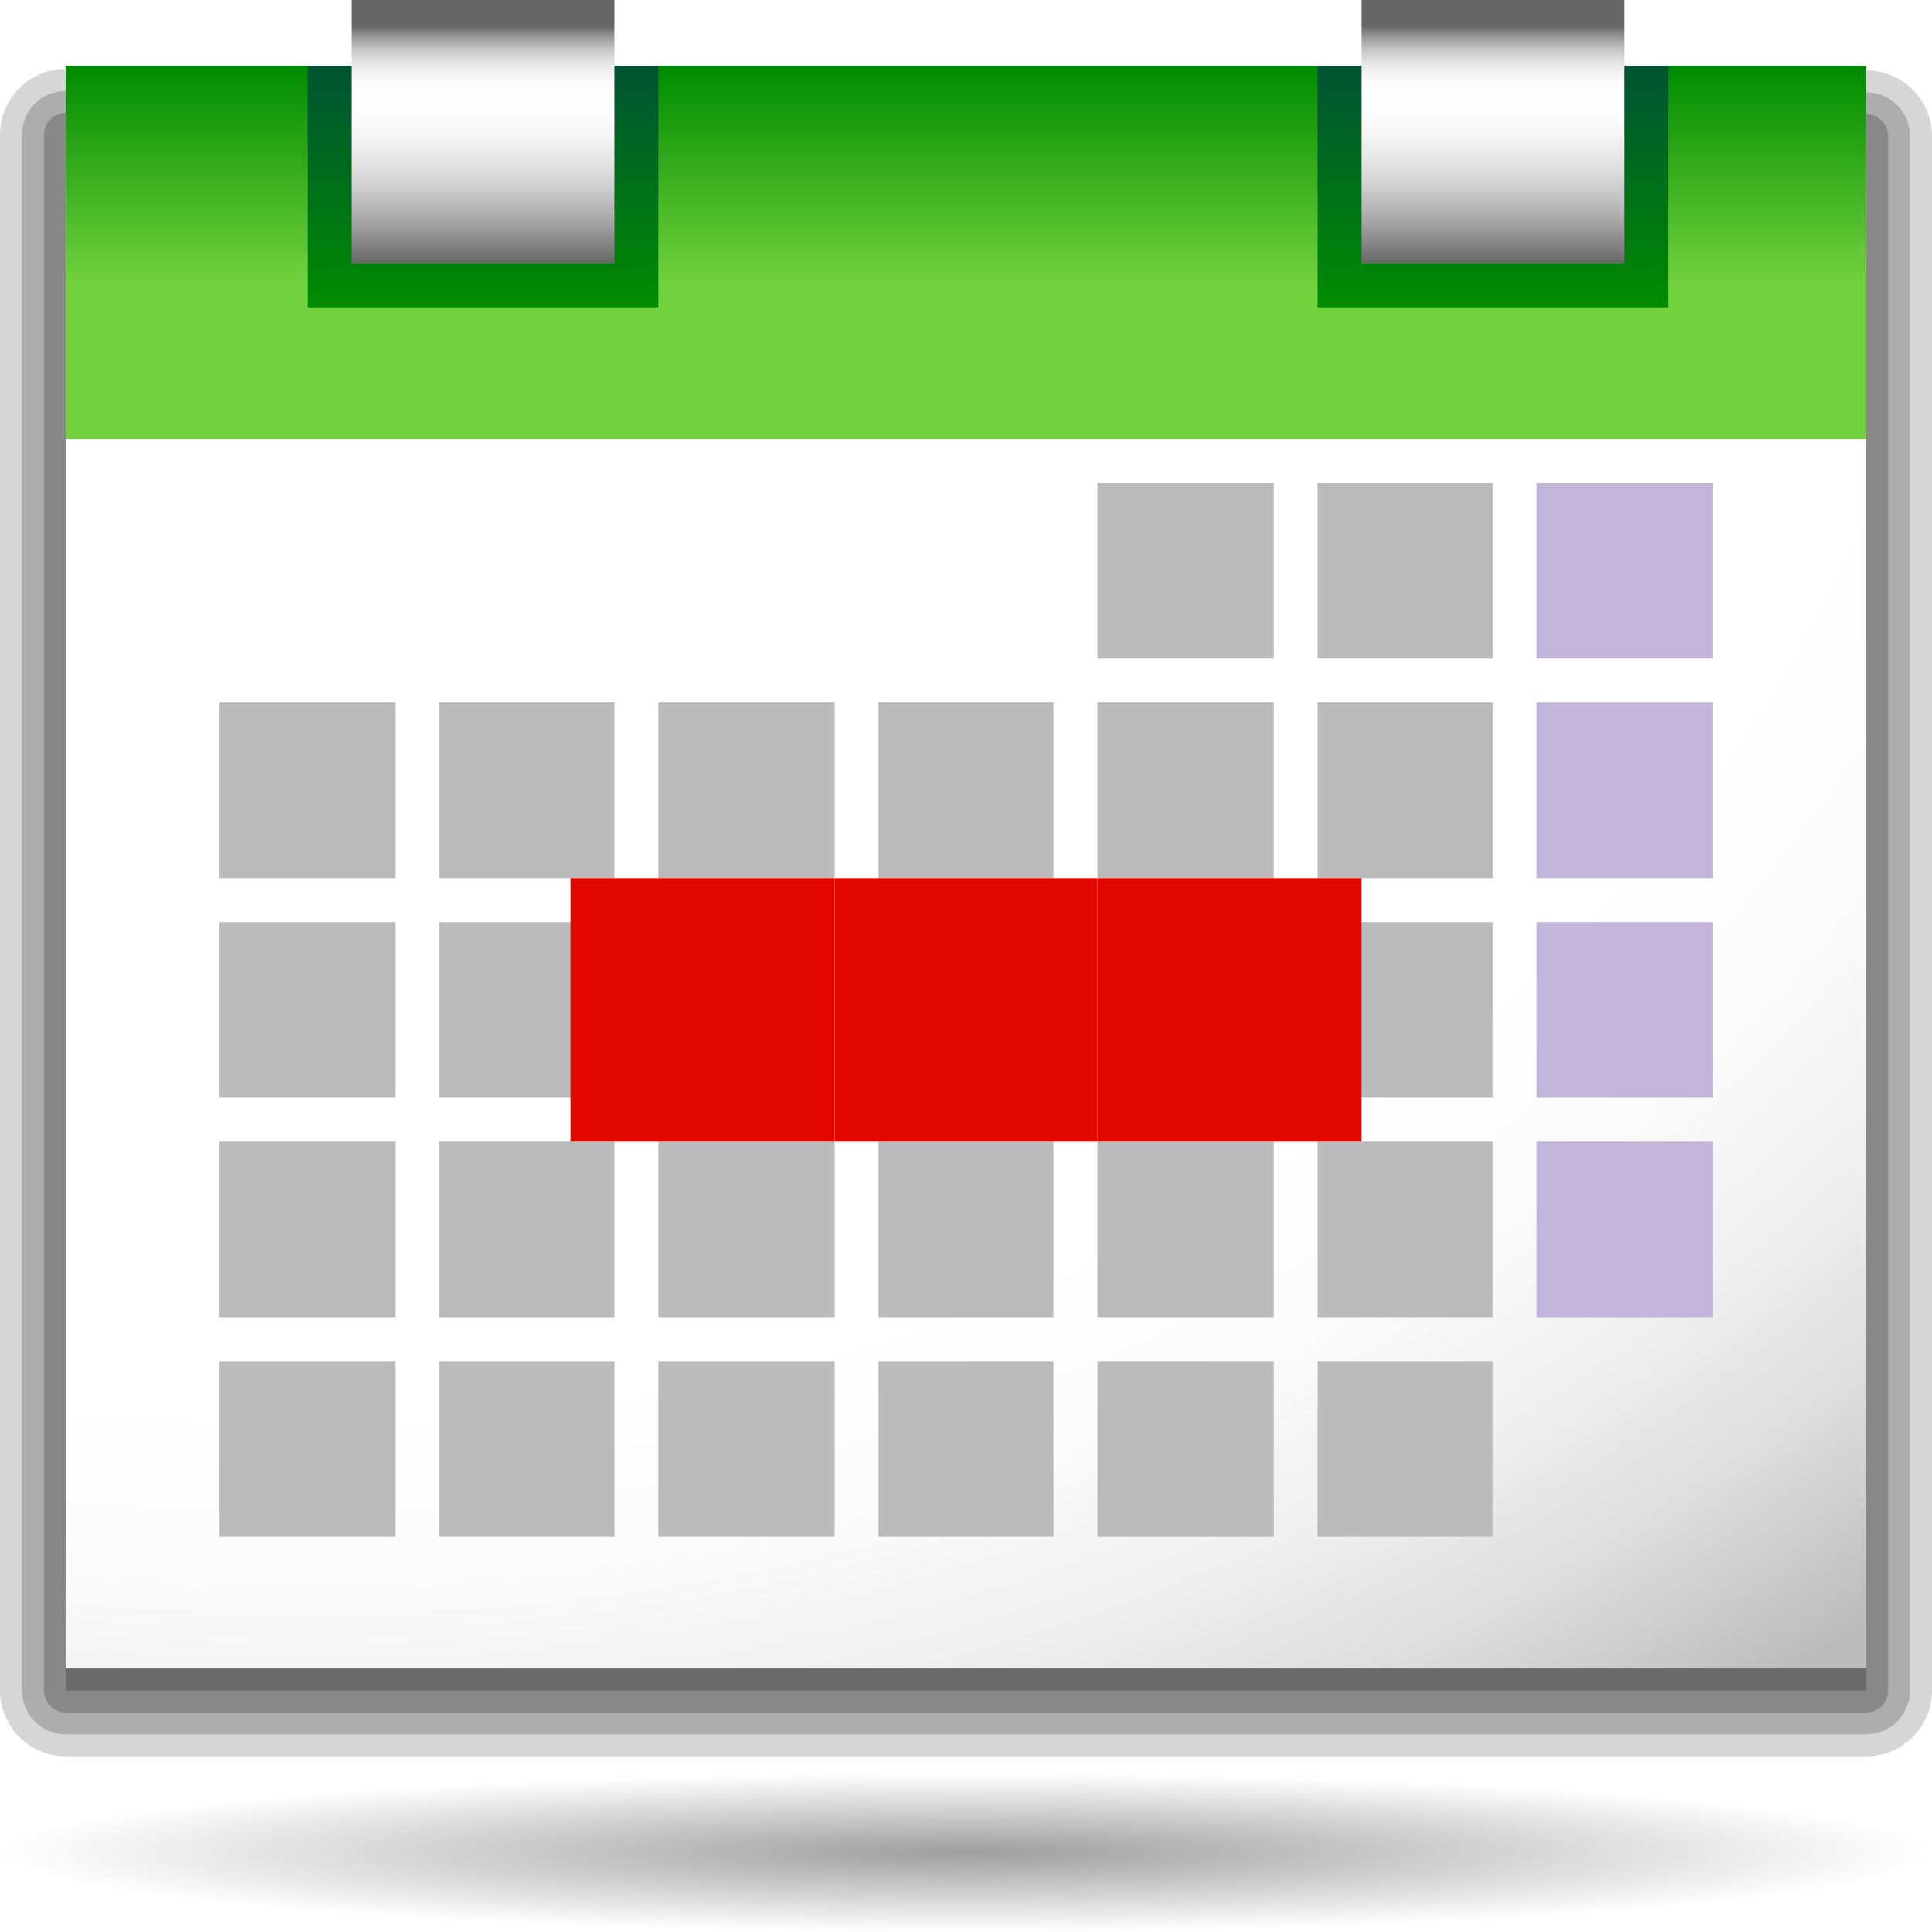
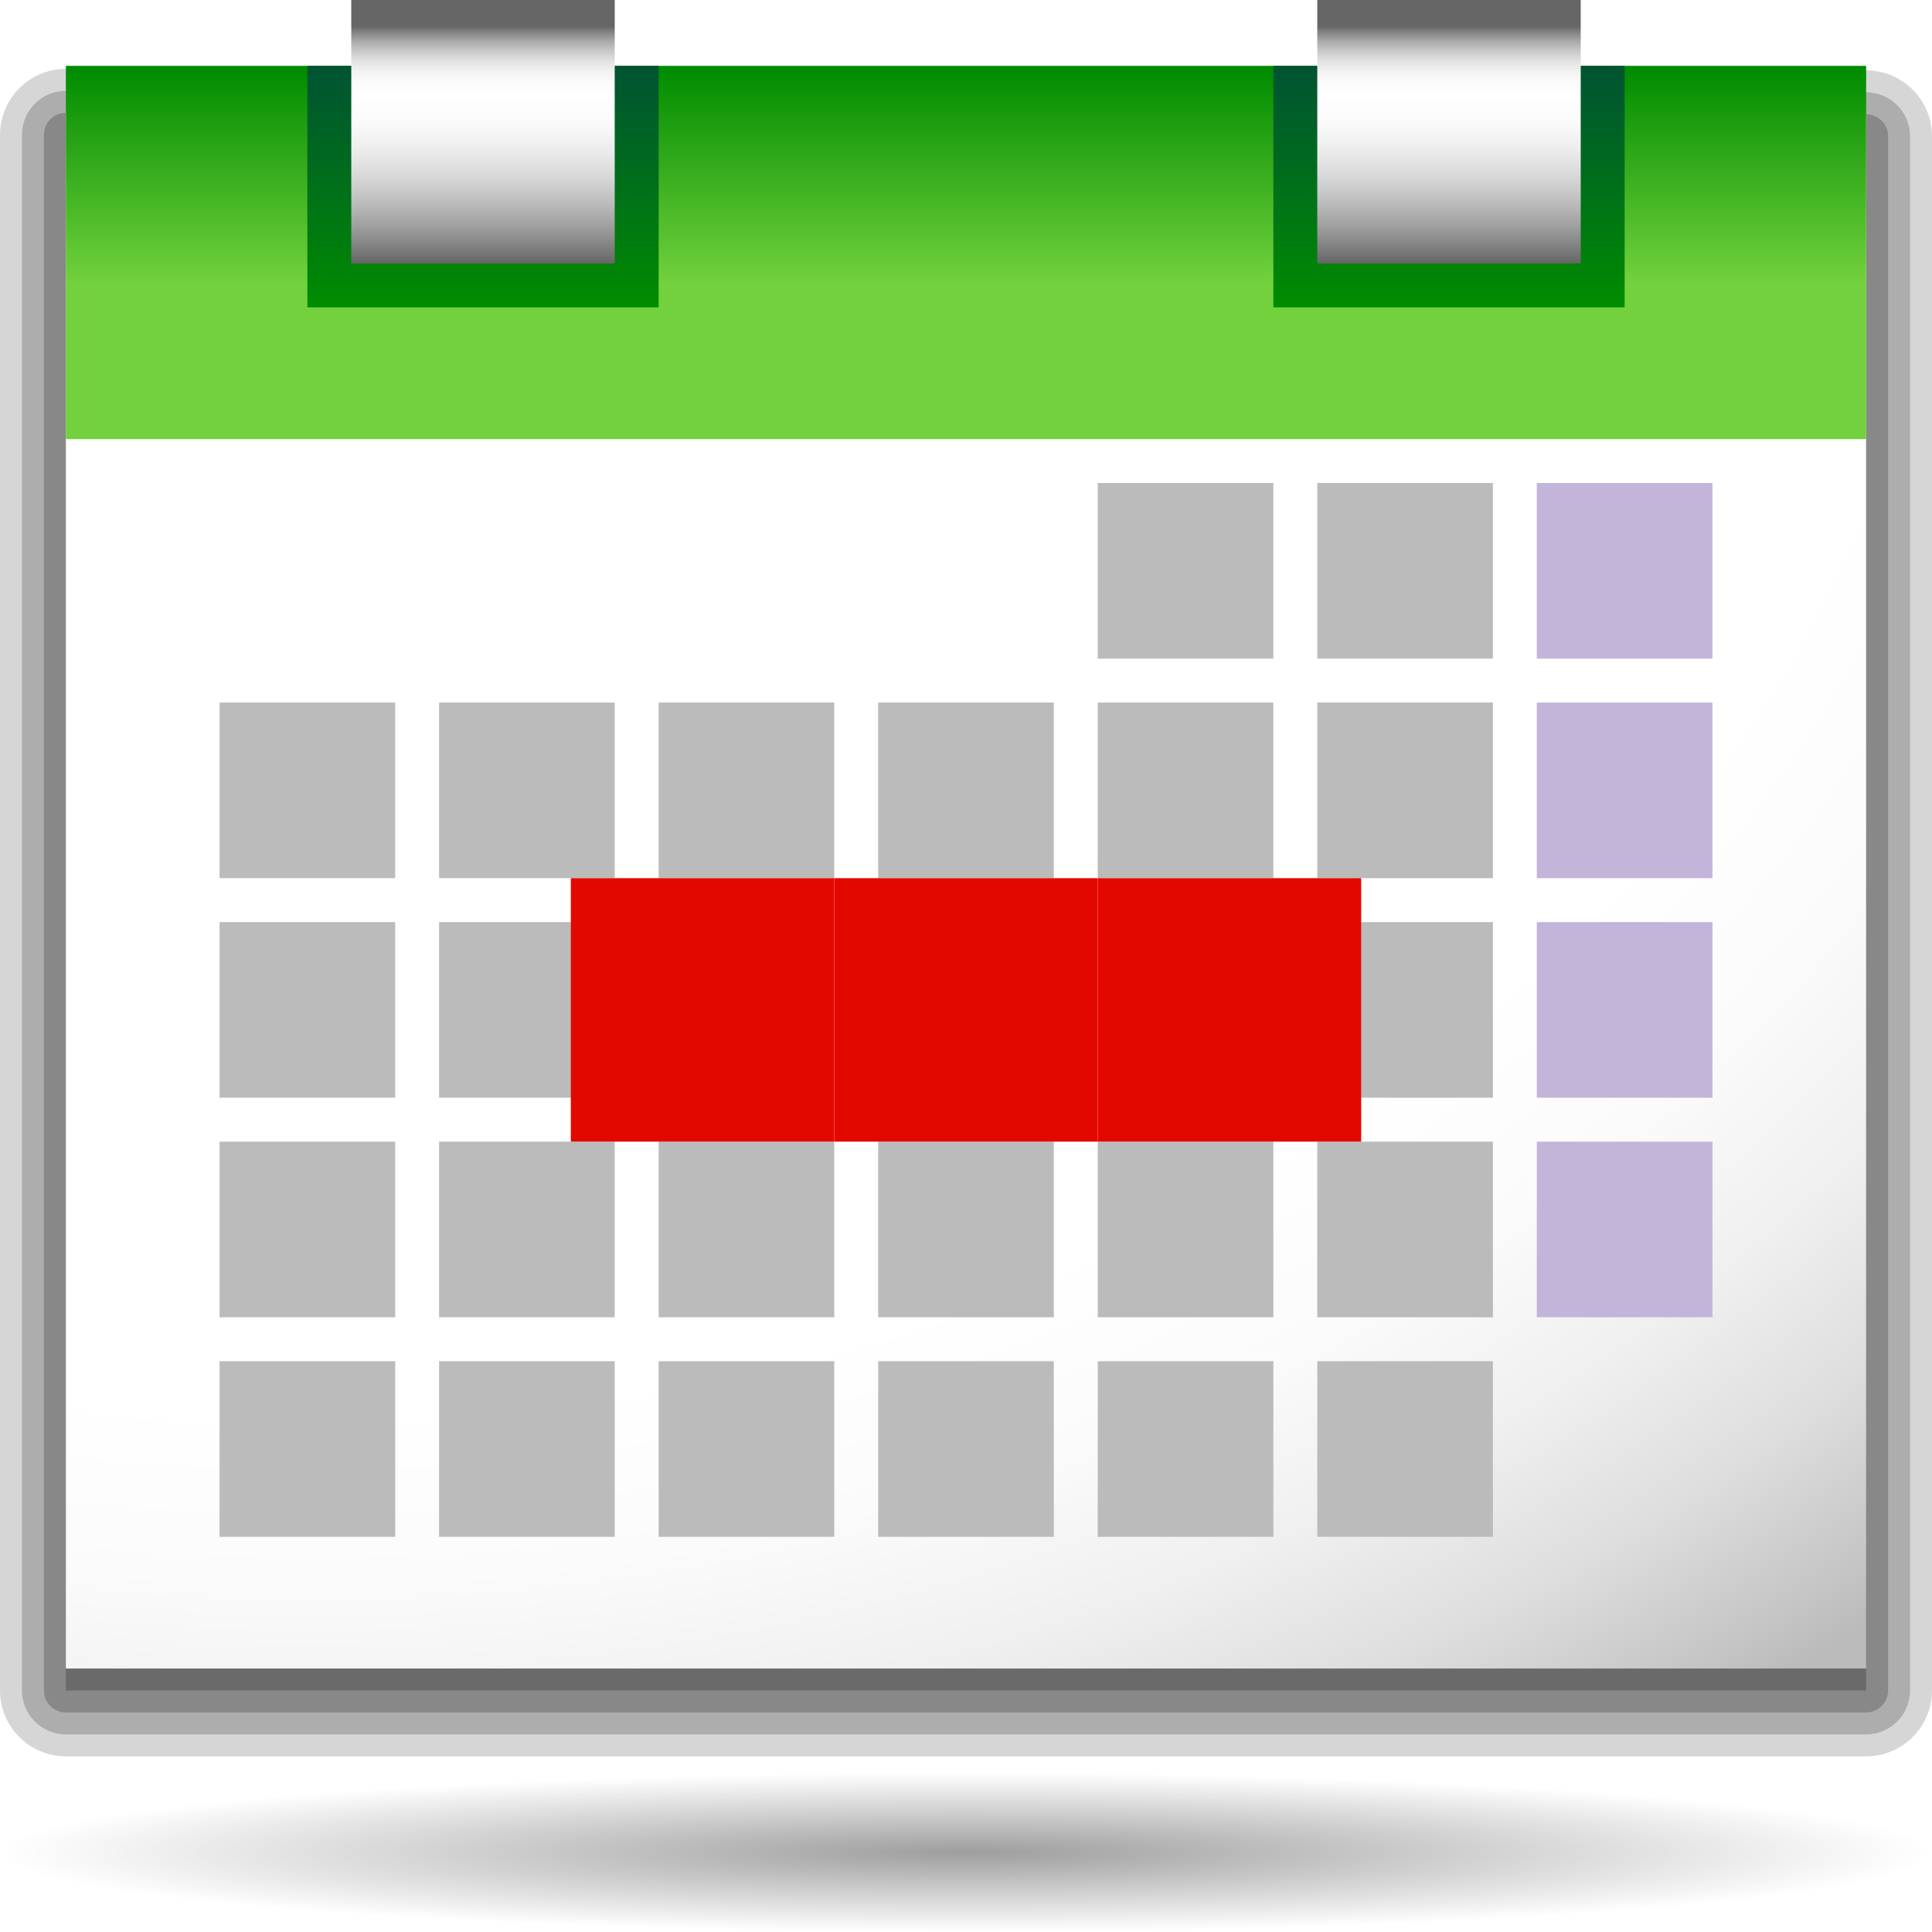
<svg xmlns="http://www.w3.org/2000/svg" xmlns:xlink="http://www.w3.org/1999/xlink" version="1.0" id="Livello_1" width="88" height="88" viewBox="0 0 88 80" overflow="visible" enable-background="new 0 0 88 80" xml:space="preserve">
  <defs id="defs3794">
    <linearGradient id="linearGradient3291">
      <stop id="stop3293" offset="0" style="stop-color:#000000;stop-opacity:1;" />
      <stop id="stop3295" offset="1" style="stop-color:#000000;stop-opacity:0;" />
    </linearGradient>
    <radialGradient xlink:href="#linearGradient3291" id="radialGradient4418" gradientUnits="userSpaceOnUse" gradientTransform="matrix(1,0,0,0.197802,0,92.82166)" cx="63.912" cy="115.709" fx="63.912" fy="115.709" r="63.912" />
+     <linearGradient xlink:href="#XMLID_9_" id="linearGradient2517" gradientUnits="userSpaceOnUse" x1="68" y1="14" x2="68" y2="3" />
+     <linearGradient xlink:href="#XMLID_10_" id="linearGradient2519" gradientUnits="userSpaceOnUse" x1="68" y1="0" x2="68" y2="12" />
  </defs>
  <radialGradient id="XMLID_7_" cx="13.836" cy="-21.81" r="111.253" gradientTransform="matrix(1,8e-4,-7e-4,0.8192,0.2714,21.433)" gradientUnits="userSpaceOnUse">
    <stop offset="0" style="stop-color:#FFFFFF" id="stop3634" />
    <stop offset="0.663" style="stop-color:#FFFFFF" id="stop3636" />
    <stop offset="0.75" style="stop-color:#FBFBFB" id="stop3638" />
    <stop offset="0.829" style="stop-color:#F0F0F0" id="stop3640" />
    <stop offset="0.905" style="stop-color:#DEDEDE" id="stop3642" />
    <stop offset="0.978" style="stop-color:#C4C4C4" id="stop3644" />
    <stop offset="1" style="stop-color:#BBBBBB" id="stop3646" />
  </radialGradient>
  <linearGradient id="XMLID_8_" gradientUnits="userSpaceOnUse" x1="286" y1="24.271" x2="286" y2="7.272" gradientTransform="matrix(-1,0,0,-1,330,27.4111)">
    <stop offset="0" style="stop-color:#008C00" id="stop3651" />
    <stop offset="0.574" style="stop-color:#72D13D" id="stop3653" />
  </linearGradient>
  <linearGradient id="XMLID_9_" gradientUnits="userSpaceOnUse" x1="68" y1="14" x2="68" y2="3">
    <stop offset="0" style="stop-color:#008C00" id="stop3658" />
    <stop offset="1" style="stop-color:#005333" id="stop3660" />
  </linearGradient>
  <linearGradient id="XMLID_10_" gradientUnits="userSpaceOnUse" x1="68" y1="0" x2="68" y2="12">
    <stop offset="0.1" style="stop-color:#666666" id="stop3665" />
    <stop offset="0.124" style="stop-color:#858585" id="stop3667" />
    <stop offset="0.158" style="stop-color:#AAAAAA" id="stop3669" />
    <stop offset="0.194" style="stop-color:#C9C9C9" id="stop3671" />
    <stop offset="0.231" style="stop-color:#E1E1E1" id="stop3673" />
    <stop offset="0.27" style="stop-color:#F2F2F2" id="stop3675" />
    <stop offset="0.313" style="stop-color:#FCFCFC" id="stop3677" />
    <stop offset="0.367" style="stop-color:#FFFFFF" id="stop3679" />
    <stop offset="0.461" style="stop-color:#FBFBFB" id="stop3681" />
    <stop offset="0.565" style="stop-color:#EDEDED" id="stop3683" />
    <stop offset="0.672" style="stop-color:#D8D8D8" id="stop3685" />
    <stop offset="0.783" style="stop-color:#B9B9B9" id="stop3687" />
    <stop offset="0.894" style="stop-color:#929292" id="stop3689" />
    <stop offset="1" style="stop-color:#666666" id="stop3691" />
  </linearGradient>
  <linearGradient id="XMLID_11_" gradientUnits="userSpaceOnUse" x1="22" y1="14" x2="22" y2="3">
    <stop offset="0" style="stop-color:#008C00" id="stop3696" />
    <stop offset="1" style="stop-color:#005333" id="stop3698" />
  </linearGradient>
  <linearGradient id="XMLID_12_" gradientUnits="userSpaceOnUse" x1="22" y1="0" x2="22" y2="12">
    <stop offset="0.1" style="stop-color:#666666" id="stop3703" />
    <stop offset="0.124" style="stop-color:#858585" id="stop3705" />
    <stop offset="0.158" style="stop-color:#AAAAAA" id="stop3707" />
    <stop offset="0.194" style="stop-color:#C9C9C9" id="stop3709" />
    <stop offset="0.231" style="stop-color:#E1E1E1" id="stop3711" />
    <stop offset="0.27" style="stop-color:#F2F2F2" id="stop3713" />
    <stop offset="0.313" style="stop-color:#FCFCFC" id="stop3715" />
    <stop offset="0.367" style="stop-color:#FFFFFF" id="stop3717" />
    <stop offset="0.461" style="stop-color:#FBFBFB" id="stop3719" />
    <stop offset="0.565" style="stop-color:#EDEDED" id="stop3721" />
    <stop offset="0.672" style="stop-color:#D8D8D8" id="stop3723" />
    <stop offset="0.783" style="stop-color:#B9B9B9" id="stop3725" />
    <stop offset="0.894" style="stop-color:#929292" id="stop3727" />
    <stop offset="1" style="stop-color:#666666" id="stop3729" />
  </linearGradient>
  <g id="g3798" transform="translate(0,-4)">
    <polygon points="7.92,67.16 7.92,6 80.08,5.74 80.08,77.899 7.92,67.16 " id="_x3C_Sezione_x3E_" style="fill:none" />
    <path id="path3625" d="M 0.881,4.016 L 0.881,4.016 C 0.321,4.575 0,5.349 0,6.139 L 0,77 C 0,78.654 1.346,80 3,80 L 85,80 C 86.654,80 88,78.654 88,77 L 88,6.204 C 88,4.551 86.655,3.205 85.003,3.204 L 3.003,3.139 C 2.201,3.139 1.447,3.45 0.881,4.016 z " style="opacity:0.2;fill:#323232" />
    <path id="path3627" d="M 1.587,4.724 C 1.587,4.724 1.586,4.724 1.587,4.724 C 1.213,5.097 1,5.612 1,6.139 L 1,77 C 1,78.103 1.897,79 3,79 L 85,79 C 86.103,79 87,78.103 87,77 L 87,6.204 C 87,5.102 86.104,4.205 85.002,4.204 L 3.002,4.139 C 2.467,4.139 1.965,4.347 1.587,4.724 z " style="opacity:0.25;fill:#323232" />
    <path id="path3629" d="M 2.293,5.432 C 2.105,5.619 2,5.874 2,6.139 L 2,77 C 2,77.553 2.448,78 3,78 L 85,78 C 85.553,78 86,77.553 86,77 L 86,6.204 C 86,5.652 85.553,5.204 85.001,5.204 L 3.001,5.139 C 2.735,5.139 2.481,5.244 2.293,5.432 z " style="opacity:0.3;fill:#323232" />
    <polygon id="polygon3631" points="85,77 3,77 3,6.139 85,6.204 85,77 " style="opacity:0.35;fill:#323232" />
    <polygon id="polygon3648" points="85,76 3,76 3,5.139 85,5.204 85,76 " style="fill:url(#XMLID_7_)" />
    <rect id="rect3655" height="17" width="82" y="3" x="3" style="fill:url(#XMLID_8_)" />
-     <rect id="rect3662" height="11" width="16" y="3" x="60" style="fill:url(#XMLID_9_)" />
-     <rect id="rect3693" height="12" width="12" x="62" y="0" style="fill:url(#XMLID_10_)" />
+     <g id="g2513" transform="translate(-2,0)">
+       <rect style="fill:url(#linearGradient2517)" x="60" y="3" width="16" height="11" id="rect3662" />
+       <rect style="fill:url(#linearGradient2519)" y="0" x="62" width="12" height="12" id="rect3693" />
+     </g>
    <rect id="rect3700" height="11" width="16" y="3" x="14" style="fill:url(#XMLID_11_)" />
    <rect id="rect3731" height="12" width="12" x="16" y="0" style="fill:url(#XMLID_12_)" />
    <rect id="rect3733" height="7.999" width="8" y="32" x="10" style="fill:#bbb" />
    <rect id="rect3735" height="7.999" width="8" y="32" x="20" style="fill:#bbb" />
    <rect id="rect3737" height="8" width="8" y="32" x="30" style="fill:#bbb" />
    <rect id="rect3739" height="8" width="8" y="32" x="40" style="fill:#bbb" />
    <rect id="rect3741" height="8" width="8" y="32" x="50" style="fill:#bbb" />
    <rect id="rect3743" height="8" width="8" y="32" x="60" style="fill:#bbb" />
    <rect id="rect3745" height="8" width="8" y="32" x="70" style="fill:#c3b4da" />
    <rect id="rect3747" height="8" width="8" y="22" x="50" style="fill:#bbb" />
    <rect id="rect3749" height="8" width="8" y="22" x="60" style="fill:#bbb" />
    <rect id="rect3751" height="8" width="8" y="22" x="70" style="fill:#c3b4da" />
    <rect id="rect3753" height="8" width="8" y="42" x="10" style="fill:#bbb" />
    <rect id="rect3755" height="8" width="8" y="42" x="20" style="fill:#bbb" />
    <rect id="rect3757" height="8" width="8" y="42" x="60" style="fill:#bbb" />
    <rect id="rect3759" height="8" width="8" y="42" x="70" style="fill:#c3b4da" />
    <rect id="rect3761" height="8" width="8" y="52" x="10" style="fill:#bbb" />
    <rect id="rect3763" height="8" width="8" y="52" x="20" style="fill:#bbb" />
    <rect id="rect3765" height="8" width="8" y="52" x="30" style="fill:#bbb" />
    <rect id="rect3767" height="8" width="8" y="52" x="40" style="fill:#bbb" />
    <rect id="rect3769" height="8" width="8" y="52" x="50" style="fill:#bbb" />
    <rect id="rect3771" height="8" width="8" y="52" x="60" style="fill:#bbb" />
    <rect id="rect3773" height="8" width="8" y="52" x="70" style="fill:#c3b4da" />
    <rect id="rect3775" height="8" width="8" y="62" x="10" style="fill:#bbb" />
    <rect id="rect3777" height="8" width="8" y="62" x="20" style="fill:#bbb" />
    <rect id="rect3779" height="8" width="8" y="62" x="30" style="fill:#bbb" />
    <rect id="rect3781" height="8" width="8" y="62" x="40" style="fill:#bbb" />
    <rect id="rect3783" height="8" width="8" y="62" x="50" style="fill:#bbb" />
    <rect id="rect3785" height="8" width="8" y="62" x="60" style="fill:#bbb" />
    <rect id="rect3787" height="12" width="12" y="40" x="38" style="fill:#e20800" />
    <rect id="rect3789" height="12" width="12" y="40" x="26" style="fill:#e20800" />
    <rect id="rect3791" height="12" width="12" y="40" x="50" style="fill:#e20800" />
  </g>
  <path style="opacity:0.381;fill:url(#radialGradient4418);fill-opacity:1;fill-rule:nonzero;stroke:none;stroke-width:0;stroke-linecap:round;stroke-linejoin:round;stroke-miterlimit:4;stroke-dasharray:none;stroke-dashoffset:4;stroke-opacity:1" id="path4416" d="M 127.824 115.709 A 63.912 12.642 0 1 1  0,115.709 A 63.912 12.642 0 1 1  127.824 115.709 z" transform="matrix(0.688444,0,0,0.286851,2.34921e-5,47.18234)" />
</svg>
